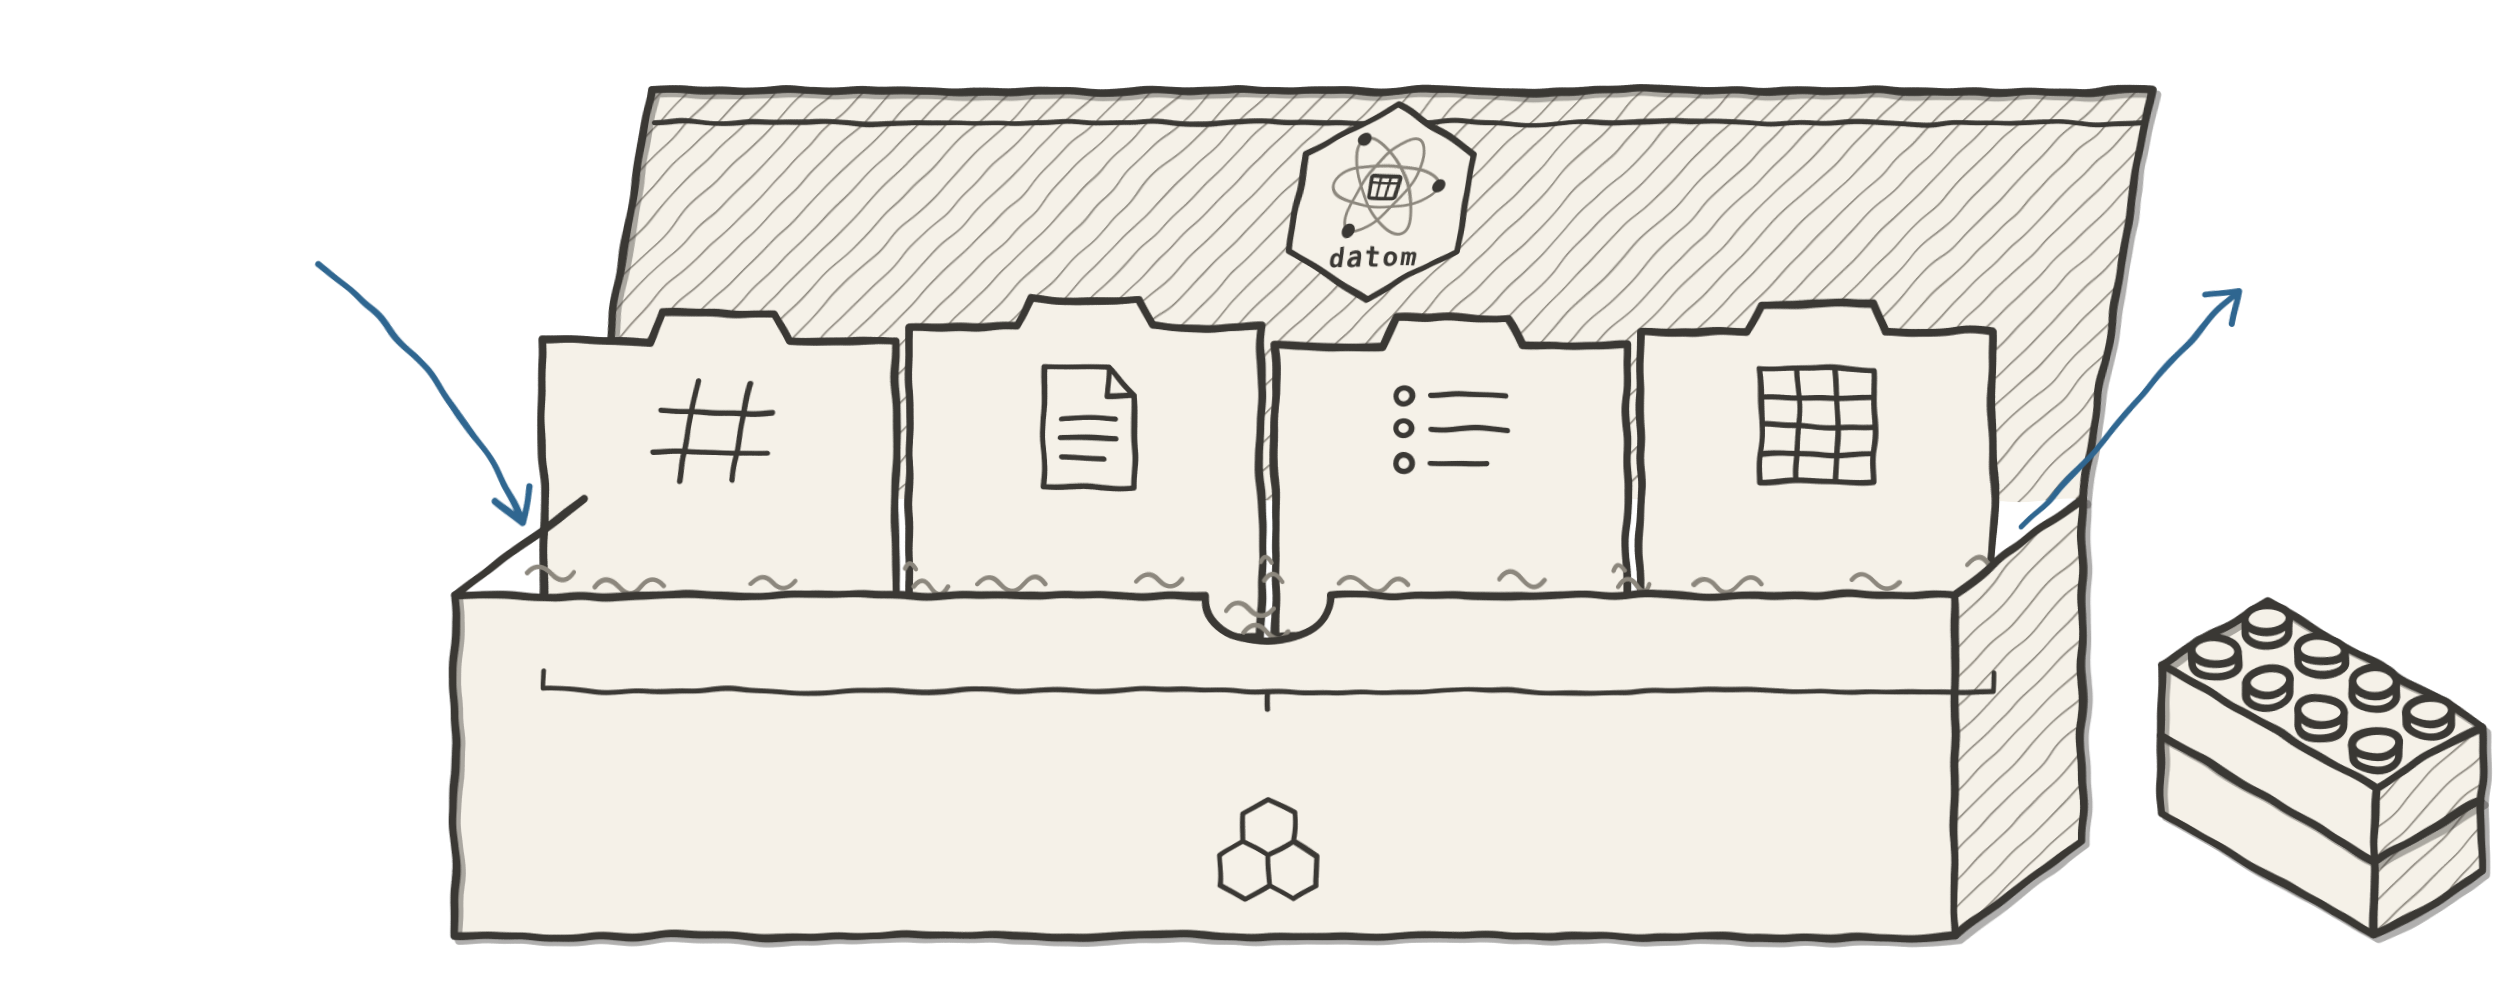
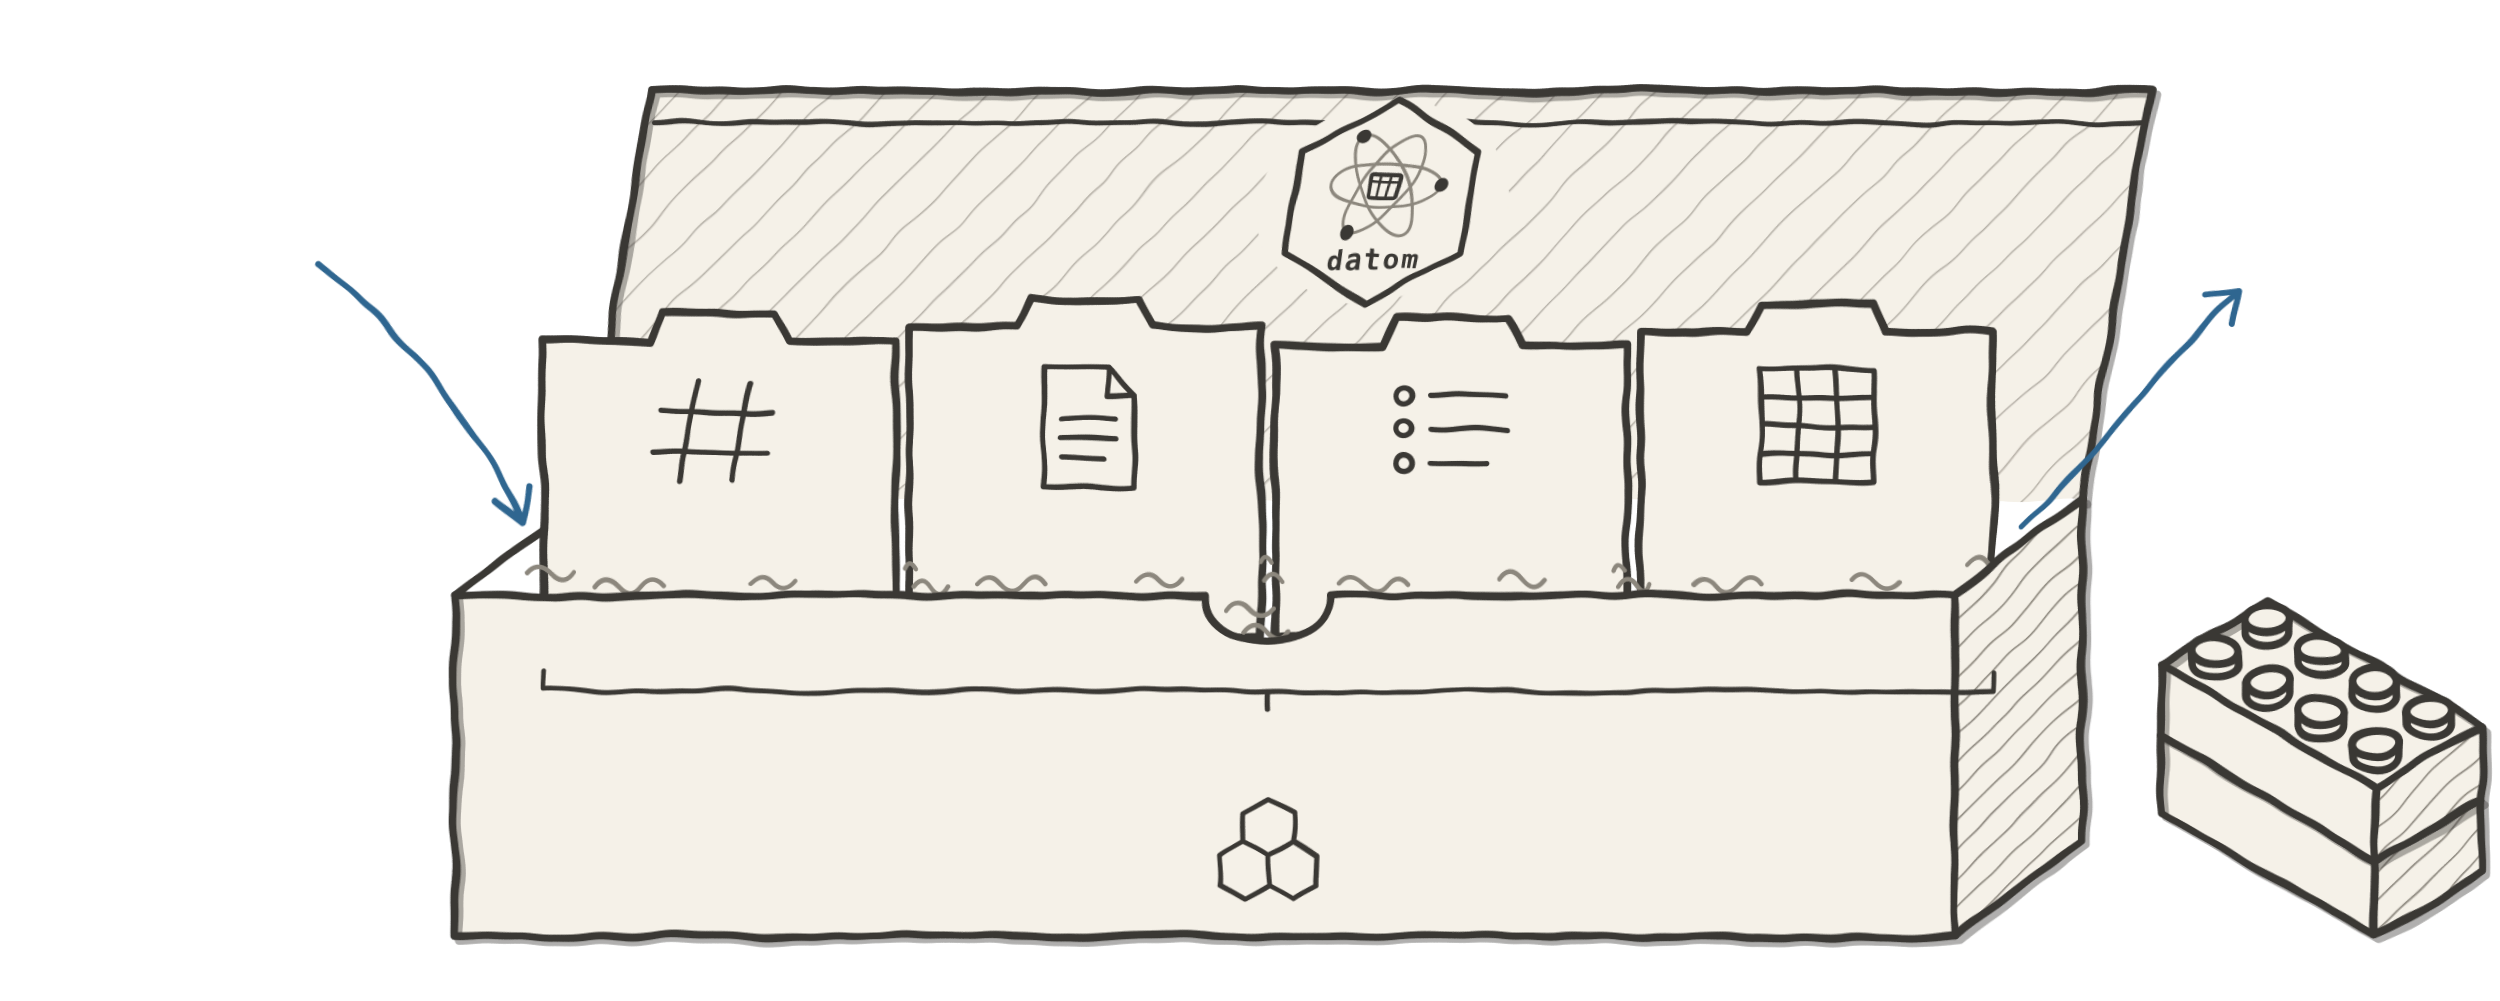
<svg xmlns="http://www.w3.org/2000/svg" viewBox="0 0 1100 440" style="overflow: visible" role="img" aria-label="An open set box, its lid standing up behind with the datom logo inside; four index cards stand in the box: hashes, manifest, version log and parquet; beside it stands the built set, two stacked bricks">
  <defs>
    <filter id="sb-wob" x="-10%" y="-10%" width="120%" height="120%">
      <feTurbulence type="fractalNoise" baseFrequency="0.035" numOctaves="2" seed="23" result="noise" />
      <feDisplacementMap in="SourceGraphic" in2="noise" scale="4" xChannelSelector="R" yChannelSelector="G" />
    </filter>
    <pattern id="sb-hatch" width="9" height="9" patternUnits="userSpaceOnUse" patternTransform="rotate(45)">
      <line x1="0" y1="0" x2="0" y2="9" stroke="#8C877D" stroke-width="1.4" />
+     </pattern>
+     <pattern id="sb-lid-hatch" width="16" height="16" patternUnits="userSpaceOnUse" patternTransform="rotate(45)">
+       <line x1="0" y1="0" x2="0" y2="16" stroke="#8C877D" stroke-width="1.3" opacity="0.6" />
    </pattern>
    <pattern id="sb-bk-hatch" width="22.5" height="22.5" patternUnits="userSpaceOnUse" patternTransform="rotate(45)">
      <line x1="0" y1="0" x2="0" y2="22.5" stroke="#8C877D" stroke-width="3.5" />
    </pattern>
    <g id="sb-brick" fill="none" stroke="#3A3834" stroke-width="8.5" stroke-linecap="round" stroke-linejoin="round">
      <path d="M0 -81.6 L235.6 54.4 L235.6 136 L117.8 204 L-117.8 68 L-117.8 -13.6 Z" fill="#F5F1E8" stroke="none" />
      <path d="M235.6 54.4 L235.6 136 L117.8 204 L117.8 122.4 Z" fill="url(#sb-bk-hatch)" stroke="none" />
      <path id="sb-brick-out" d="M0 -81.6 L235.6 54.4 L235.6 136 L117.8 204 L-117.8 68 L-117.8 -13.6 Z" />
      <use href="#sb-brick-out" transform="translate(5 5)" opacity="0.4" />
      <path d="M-117.8 -13.6 L117.8 122.4 L235.6 54.4 M117.8 122.4 L117.8 204" />
      <path d="M-25 -61.9 L-25 -47.6 A25 14.4 0 0 0 25 -47.6 L25 -61.9" fill="#F5F1E8" />
      <ellipse cx="0" cy="-61.9" rx="25" ry="14.4" fill="#F5F1E8" />
      <path d="M-83.9 -27.9 L-83.9 -13.6 A25 14.4 0 0 0 -33.9 -13.6 L-33.9 -27.9" fill="#F5F1E8" />
      <ellipse cx="-58.9" cy="-27.9" rx="25" ry="14.4" fill="#F5F1E8" />
      <path d="M33.9 -27.9 L33.9 -13.6 A25 14.4 0 0 0 83.9 -13.6 L83.9 -27.9" fill="#F5F1E8" />
      <ellipse cx="58.9" cy="-27.9" rx="25" ry="14.4" fill="#F5F1E8" />
      <path d="M-25 6.1 L-25 20.4 A25 14.4 0 0 0 25 20.4 L25 6.1" fill="#F5F1E8" />
      <ellipse cx="0" cy="6.1" rx="25" ry="14.4" fill="#F5F1E8" />
      <path d="M92.8 6.1 L92.8 20.4 A25 14.4 0 0 0 142.8 20.4 L142.8 6.1" fill="#F5F1E8" />
      <ellipse cx="117.8" cy="6.1" rx="25" ry="14.4" fill="#F5F1E8" />
      <path d="M33.9 40.1 L33.9 54.4 A25 14.4 0 0 0 83.9 54.4 L83.9 40.1" fill="#F5F1E8" />
      <ellipse cx="58.9" cy="40.1" rx="25" ry="14.4" fill="#F5F1E8" />
      <path d="M151.7 40.1 L151.7 54.4 A25 14.4 0 0 0 201.7 54.4 L201.7 40.1" fill="#F5F1E8" />
      <ellipse cx="176.7" cy="40.1" rx="25" ry="14.4" fill="#F5F1E8" />
      <path d="M92.8 74.1 L92.8 88.4 A25 14.4 0 0 0 142.8 88.4 L142.8 74.1" fill="#F5F1E8" />
      <ellipse cx="117.8" cy="74.1" rx="25" ry="14.4" fill="#F5F1E8" />
    </g>
  </defs>
  <g filter="url(#sb-wob)" fill="none" stroke="#3A3834" stroke-width="3.4" stroke-linecap="round" stroke-linejoin="round">
    <path d="M256 220 L916 220 L946 40 L286 40 Z" fill="#F5F1E8" stroke="none" />
-     <path d="M256 220 L916 220 L946 40 L286 40 Z" fill="url(#sb-hatch)" stroke="none" />
+     <path d="M256 220 L916 220 L946 40 L286 40 Z" fill="url(#sb-lid-hatch)" stroke="none" />
    <path id="sb-lid" d="M256 220 L286 40 L946 40 L916 220" />
    <use href="#sb-lid" transform="translate(2 2)" opacity="0.4" />
    <path d="M288 54 L944 54" stroke-width="2.2" />
-     <g transform="translate(608 89) skewX(-9.46) scale(0.42) translate(-91 -105)" stroke-width="5">
+     <g transform="translate(608 89) skewX(-9.46) scale(0.44) translate(-91 -105)" stroke-width="5">
+       <ellipse cx="91" cy="105" rx="125" ry="100" fill="#F5F1E8" stroke="none" />
      <polygon points="90.965,3 178.93,54.5 178.93,155.5 90.965,207 3,155.5 3,54.5" fill="#F5F1E8" stroke-width="6.5" />
      <g transform="translate(91 88)" stroke="#8C877D" stroke-width="3">
        <ellipse rx="56" ry="22" />
        <ellipse rx="56" ry="22" transform="rotate(60)" />
        <ellipse rx="56" ry="22" transform="rotate(-60)" />
        <g fill="#3A3834" stroke="none">
          <circle cx="56" cy="0" r="7" />
          <circle cx="-28" cy="-48.5" r="7" />
          <circle cx="-28" cy="48.5" r="7" />
        </g>
        <rect x="-14" y="-12" width="28" height="24" rx="2" fill="#F5F1E8" stroke="#3A3834" stroke-width="4" />
        <path d="M-14 -5 L14 -5 M-4.7 -12 L-4.7 12 M4.6 -12 L4.6 12" stroke="#3A3834" stroke-width="2.5" />
      </g>
      <text x="91" y="172" text-anchor="middle" font-family="'Consolas',monospace" font-size="28" font-weight="700" letter-spacing="2" fill="#3A3834" stroke="none">datom</text>
    </g>
    <path d="M239 150 L286 150 L292 138 L341 138 L347 150 L394 150 L394 280 L239 280 Z" fill="#F5F1E8" />
    <path d="M400 144 L447 144 L453 132 L502 132 L508 144 L555 144 L555 280 L400 280 Z" fill="#F5F1E8" />
    <path d="M561 152 L608 152 L614 140 L663 140 L669 152 L716 152 L716 280 L561 280 Z" fill="#F5F1E8" />
    <path d="M722 146 L769 146 L775 134 L824 134 L830 146 L877 146 L877 280 L722 280 Z" fill="#F5F1E8" />
    <g stroke-width="2.4">
      <path transform="translate(-7.5 0)" d="M314 168 L306 212 M338 168 L330 212 M298 181 L348 181 M295 199 L345 199" />
      <path transform="translate(-2.5 0)" d="M462 162 L490 162 L502 174 L502 214 L462 214 Z M490 162 L490 174 L502 174 M470 184 L494 184 M470 193 L494 193 M470 202 L488 202" />
      <g transform="translate(2.5 0)">
        <circle cx="616" cy="174" r="3.5" />
        <circle cx="616" cy="189" r="3.5" />
        <circle cx="616" cy="204" r="3.5" />
        <path d="M627 174 L660 174 M627 189 L660 189 M627 204 L652 204" />
      </g>
      <path transform="translate(7.5 0)" d="M767 162 L817 162 L817 212 L767 212 Z M767 175 L817 175 M767 187.5 L817 187.5 M767 200 L817 200 M783.7 162 L783.7 212 M800.3 162 L800.3 212" />
    </g>
    <path d="M232 252 q5 -6 10 0 t10 0 M398 250 q2 -5 5 0 M402 258 q4 -6 8 0 t8 0 M554 248 q2 -5 5 0 M556 256 q4 -6 8 0 M710 251 q2 -5 5 0 M712 258 q4 -6 8 0 t6 0 M866 248 q5 -6 10 0 t10 0 M262 258 q5 -6 10 0 t10 0 t10 0 M330 256 q5 -6 10 0 t10 0 M430 257 q5 -6 10 0 t10 0 t10 0 M500 255 q5 -6 10 0 t10 0 M590 257 q5 -6 10 0 t10 0 t10 0 M660 255 q5 -6 10 0 t10 0 M745 257 q5 -6 10 0 t10 0 t10 0 M815 256 q5 -6 10 0 t10 0 M540 268 q5 -6 10 0 t10 0 M548 278 q5 -6 10 0 t8 0" stroke="#8C877D" stroke-width="2" />
    <path d="M200 262 L530 262 A28 20 0 0 0 586 262 L860 262 L916 220 L916 370 L860 412 L200 412 Z" fill="#F5F1E8" stroke="none" />
    <path d="M860 262 L916 220 L916 370 L860 412 Z" fill="url(#sb-hatch)" stroke="none" />
    <path id="sb-box" d="M200 262 L200 412 L860 412 L916 370 L916 220" />
    <use href="#sb-box" transform="translate(2 2)" opacity="0.4" />
-     <path d="M256 220 L200 262 L530 262 A28 20 0 0 0 586 262 L860 262 L916 220 M860 262 L860 412" />
+     <path d="M239 232.8 L200 262 L530 262 A28 20 0 0 0 586 262 L860 262 L916 220 M860 262 L860 412" />
    <path d="M239 296 L239 304 L877 304 L877 296 M558 304 L558 312" stroke-width="2.2" />
    <path d="M558 351 l11 6.4 l0 12.7 l-11 6.4 l-11 -6.4 l0 -12.7 Z M547 370.1 l11 6.4 l0 12.7 l-11 6.4 l-11 -6.4 l0 -12.7 Z M569 370.1 l11 6.4 l0 12.7 l-11 6.4 l-11 -6.4 l0 -12.7 Z" stroke-width="2.2" />
  </g>
  <g filter="url(#sb-wob)" fill="none" stroke="#2F6690" stroke-width="2.6" stroke-linecap="round" stroke-linejoin="round">
    <path d="M140 116 C 172 140, 205 180, 230 230 M232.5 214 L230 230 L217.5 220" />
    <path d="M890 232 C 925 200, 950 160, 985 128 M970 130 L985 128 L982 143" />
  </g>
  <g filter="url(#sb-wob)">
    <g transform="translate(998 330) scale(0.4)">
      <use href="#sb-brick" />
      <use href="#sb-brick" transform="translate(0 -81.6)" />
    </g>
  </g>
</svg>
